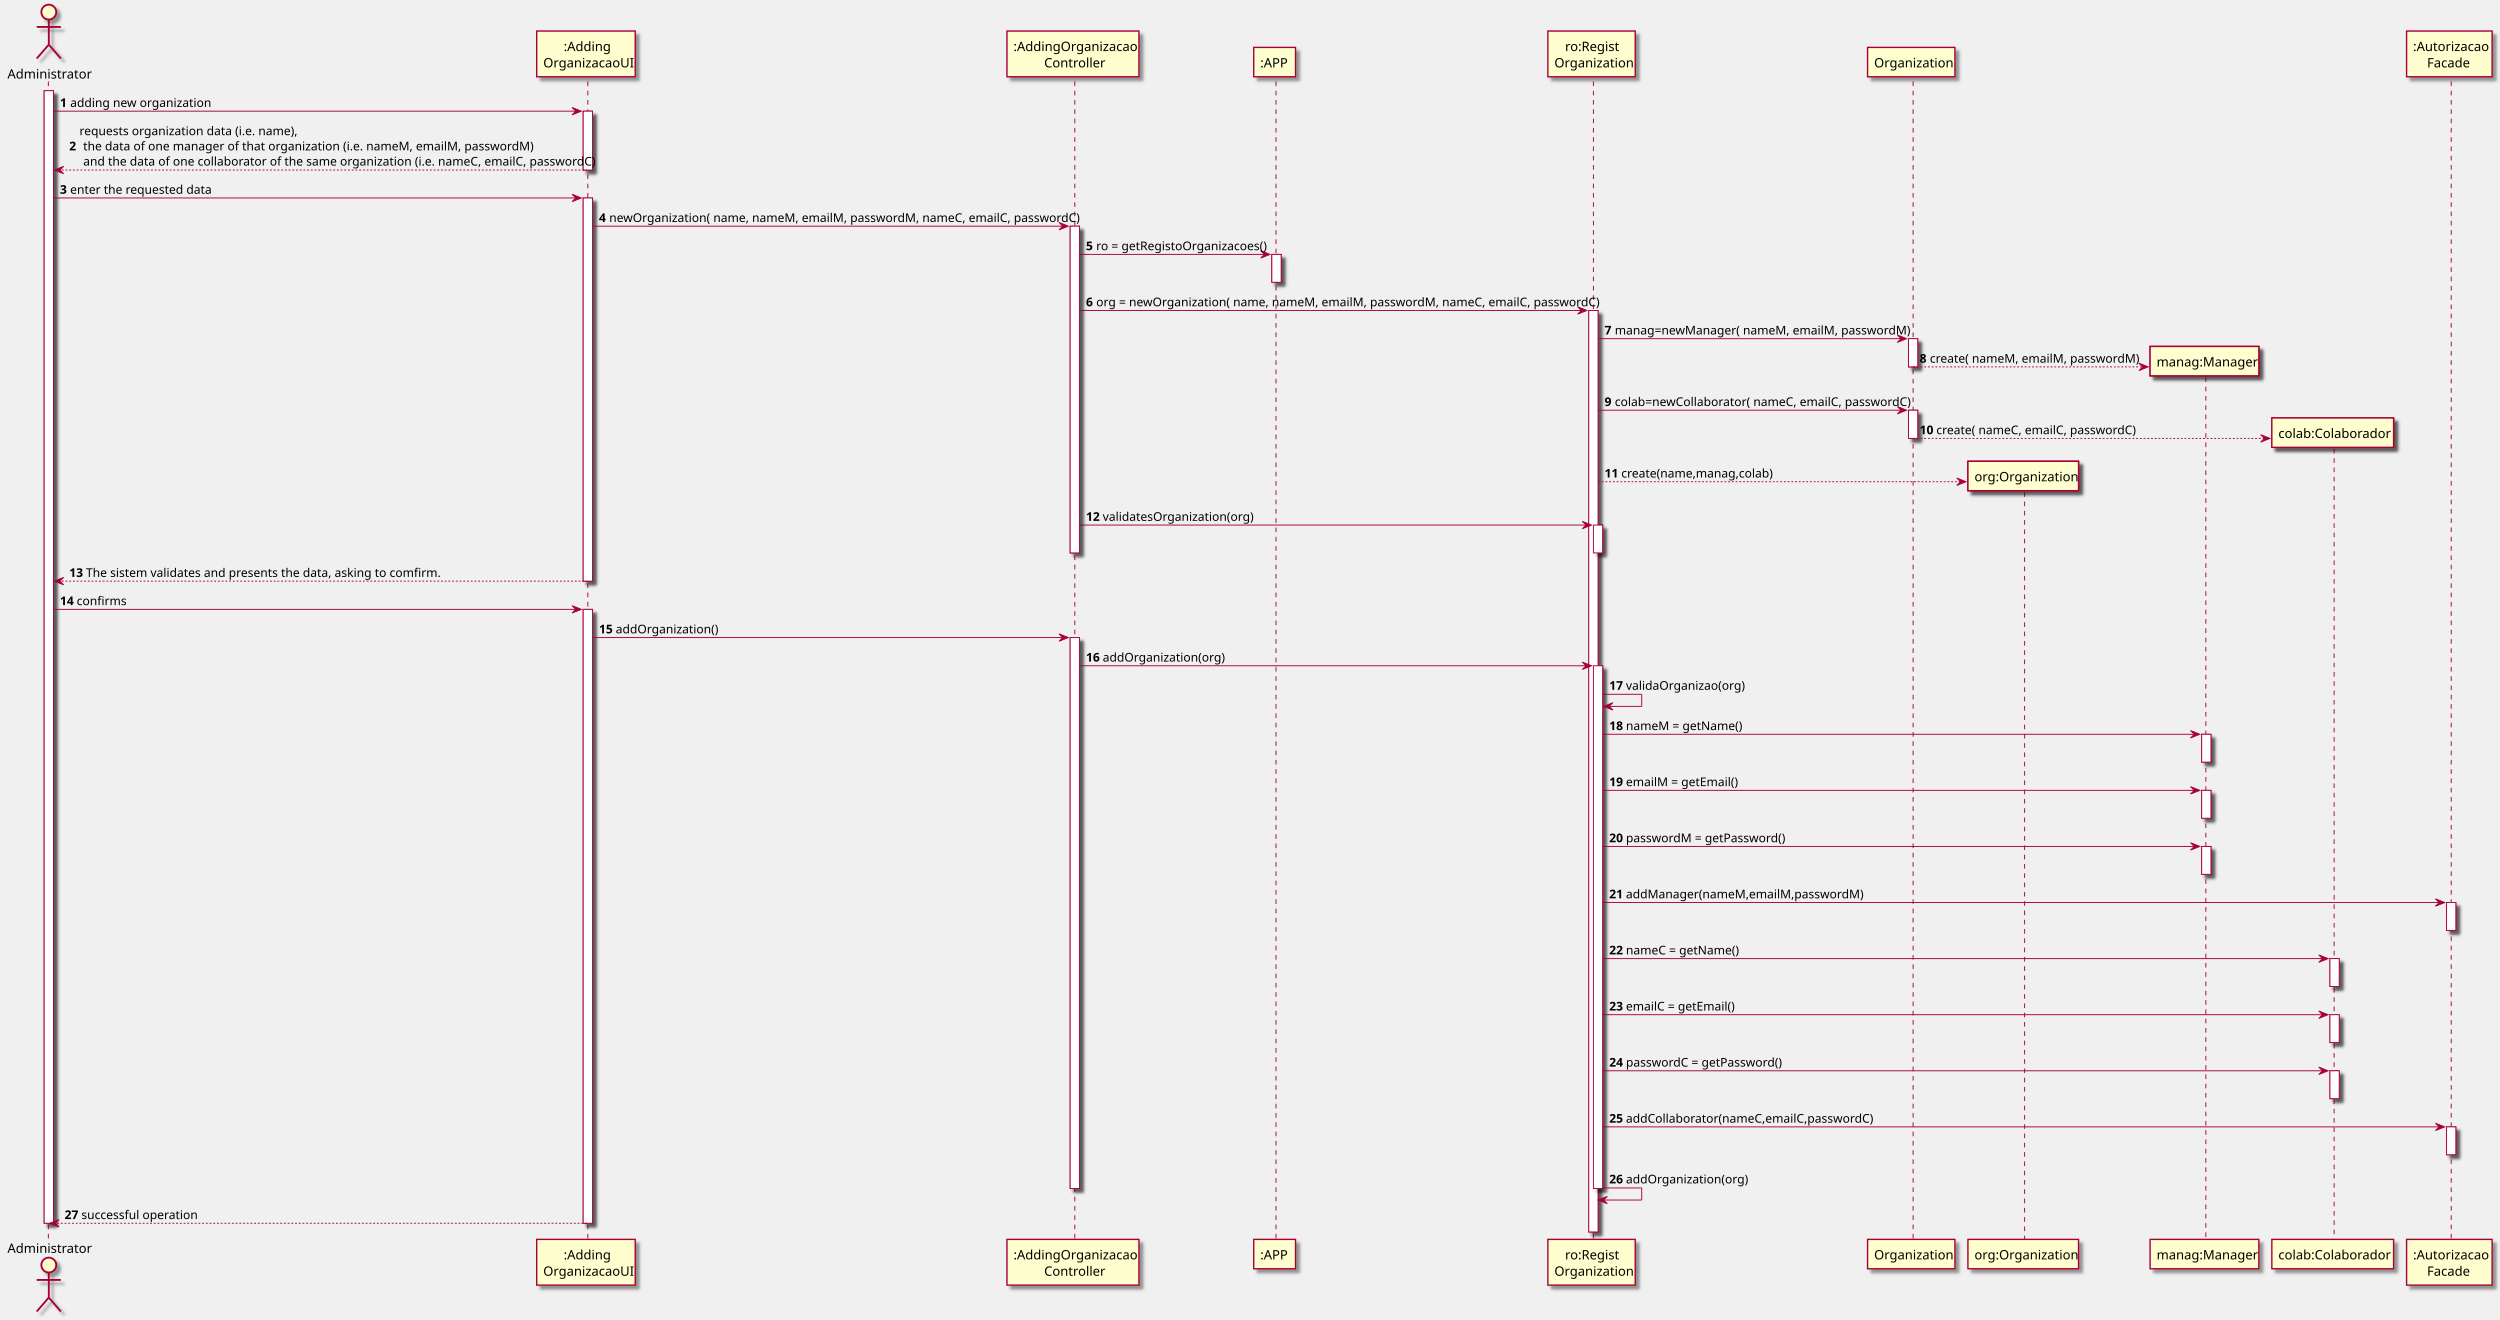
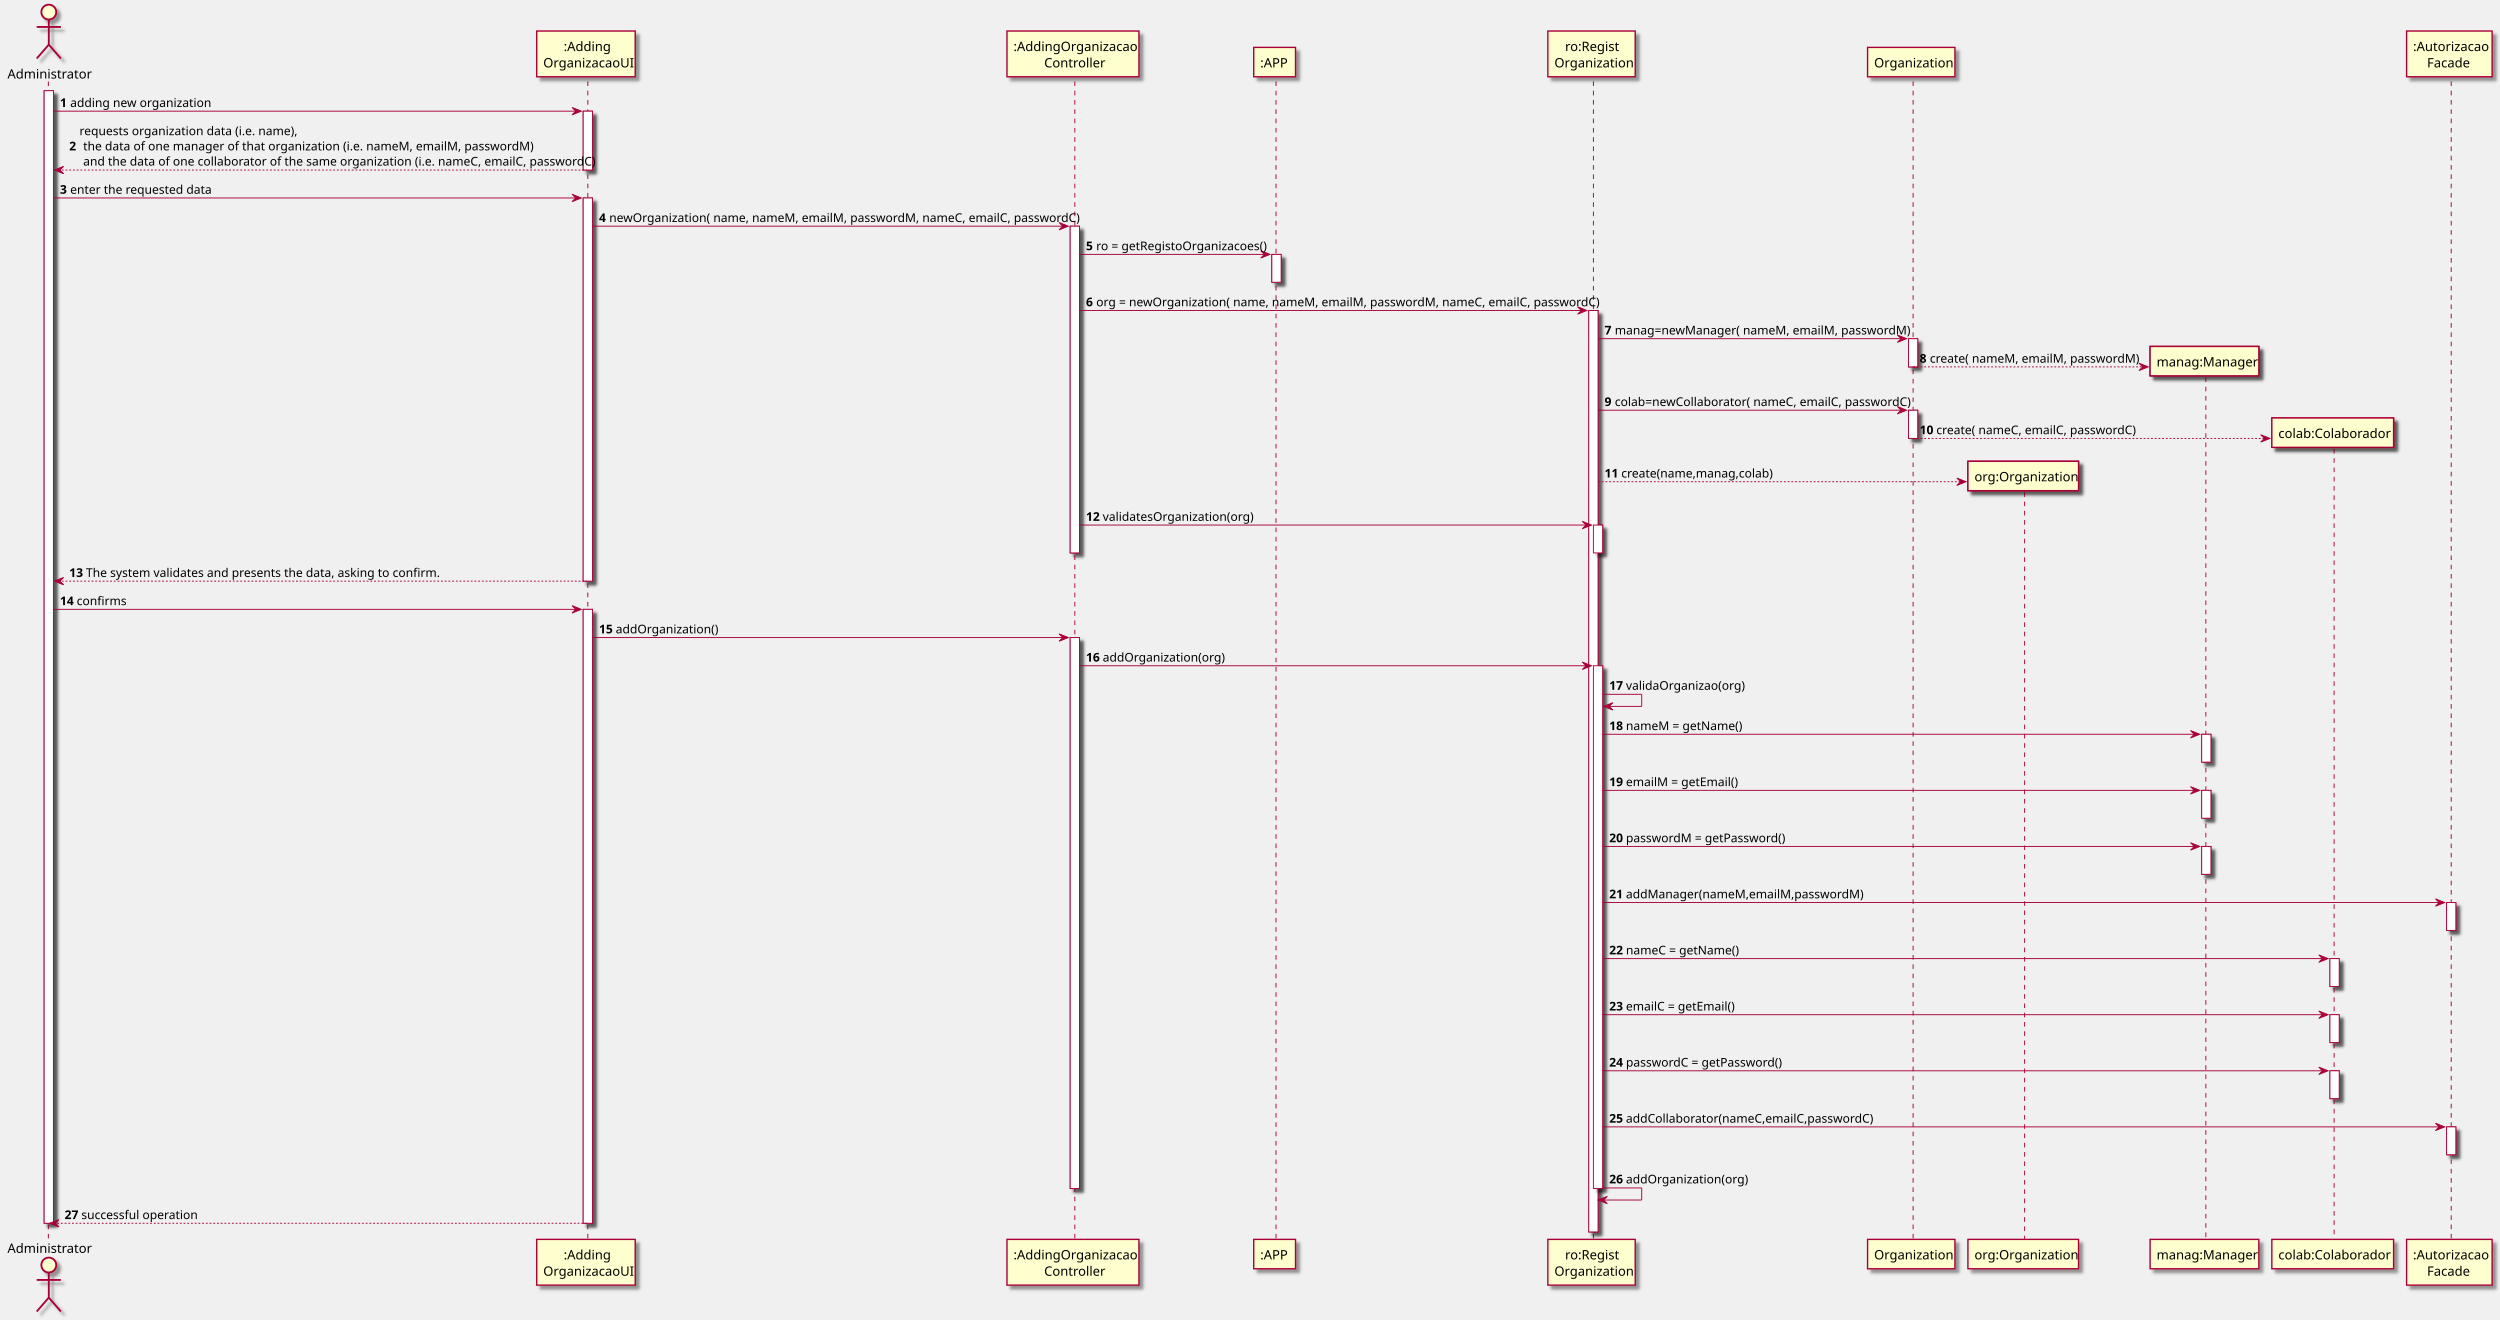
<svg xmlns="http://www.w3.org/2000/svg" contentScriptType="application/ecmascript" contentStyleType="text/css" height="1420px" preserveAspectRatio="none" style="width:2690px;height:1420px;" version="1.1" viewBox="0 0 2690 1420" width="2690px" zoomAndPan="magnify">
  <defs>
    <filter height="300%" id="f1a147oljsswrq" width="300%" x="-1" y="-1">
      <feGaussianBlur result="blurOut" stdDeviation="2.0" />
      <feColorMatrix in="blurOut" result="blurOut2" type="matrix" values="0 0 0 0 0 0 0 0 0 0 0 0 0 0 0 0 0 0 .4 0" />
      <feOffset dx="4.0" dy="4.0" in="blurOut2" result="blurOut3" />
      <feBlend in="SourceGraphic" in2="blurOut3" mode="normal" />
    </filter>
  </defs>
  <g>
    <rect fill="#FFFFFF" filter="url(#f1a147oljsswrq)" height="1218.617" style="stroke: #A80036; stroke-width: 1.0;" width="10" x="47.5" y="97.609" />
    <rect fill="#FFFFFF" filter="url(#f1a147oljsswrq)" height="63.352" style="stroke: #A80036; stroke-width: 1.0;" width="10" x="627.5" y="119.609" />
    <rect fill="#FFFFFF" filter="url(#f1a147oljsswrq)" height="412.289" style="stroke: #A80036; stroke-width: 1.0;" width="10" x="627.5" y="213.016" />
    <rect fill="#FFFFFF" filter="url(#f1a147oljsswrq)" height="660.57" style="stroke: #A80036; stroke-width: 1.0;" width="10" x="627.5" y="655.656" />
    <rect fill="#FFFFFF" filter="url(#f1a147oljsswrq)" height="351.586" style="stroke: #A80036; stroke-width: 1.0;" width="10" x="1151.5" y="243.367" />
    <rect fill="#FFFFFF" filter="url(#f1a147oljsswrq)" height="592.867" style="stroke: #A80036; stroke-width: 1.0;" width="10" x="1151.5" y="686.008" />
    <rect fill="#FFFFFF" filter="url(#f1a147oljsswrq)" height="30" style="stroke: #A80036; stroke-width: 1.0;" width="10" x="1368.5" y="273.719" />
    <rect fill="#FFFFFF" filter="url(#f1a147oljsswrq)" height="991.508" style="stroke: #A80036; stroke-width: 1.0;" width="10" x="1709.5" y="334.07" />
    <rect fill="#FFFFFF" filter="url(#f1a147oljsswrq)" height="30" style="stroke: #A80036; stroke-width: 1.0;" width="10" x="1714.5" y="564.953" />
    <rect fill="#FFFFFF" filter="url(#f1a147oljsswrq)" height="562.516" style="stroke: #A80036; stroke-width: 1.0;" width="10" x="1714.5" y="716.359" />
    <rect fill="#FFFFFF" filter="url(#f1a147oljsswrq)" height="30.352" style="stroke: #A80036; stroke-width: 1.0;" width="10" x="2053.5" y="364.422" />
    <rect fill="#FFFFFF" filter="url(#f1a147oljsswrq)" height="30.352" style="stroke: #A80036; stroke-width: 1.0;" width="10" x="2053.5" y="441.383" />
    <rect fill="#FFFFFF" filter="url(#f1a147oljsswrq)" height="30" style="stroke: #A80036; stroke-width: 1.0;" width="10" x="2369" y="790.062" />
    <rect fill="#FFFFFF" filter="url(#f1a147oljsswrq)" height="30" style="stroke: #A80036; stroke-width: 1.0;" width="10" x="2369" y="850.414" />
    <rect fill="#FFFFFF" filter="url(#f1a147oljsswrq)" height="30" style="stroke: #A80036; stroke-width: 1.0;" width="10" x="2369" y="910.766" />
    <rect fill="#FFFFFF" filter="url(#f1a147oljsswrq)" height="30" style="stroke: #A80036; stroke-width: 1.0;" width="10" x="2507" y="1031.469" />
    <rect fill="#FFFFFF" filter="url(#f1a147oljsswrq)" height="30" style="stroke: #A80036; stroke-width: 1.0;" width="10" x="2507" y="1091.82" />
    <rect fill="#FFFFFF" filter="url(#f1a147oljsswrq)" height="30" style="stroke: #A80036; stroke-width: 1.0;" width="10" x="2507" y="1152.172" />
    <rect fill="#FFFFFF" filter="url(#f1a147oljsswrq)" height="30" style="stroke: #A80036; stroke-width: 1.0;" width="10" x="2632.5" y="971.117" />
    <rect fill="#FFFFFF" filter="url(#f1a147oljsswrq)" height="30" style="stroke: #A80036; stroke-width: 1.0;" width="10" x="2632.5" y="1212.523" />
    <rect fill="#FEFECE" filter="url(#f1a147oljsswrq)" height="31.609" style="stroke: #A80036; stroke-width: 1.5;" width="117" x="2313.5" y="372.773" />
    <text fill="#000000" font-family="sans-serif" font-size="14" lengthAdjust="spacingAndGlyphs" textLength="103" x="2320.5" y="394.307">manag:Manager</text>
    <rect fill="#FEFECE" filter="url(#f1a147oljsswrq)" height="31.609" style="stroke: #A80036; stroke-width: 1.5;" width="131" x="2444.5" y="449.734" />
    <text fill="#000000" font-family="sans-serif" font-size="14" lengthAdjust="spacingAndGlyphs" textLength="117" x="2451.5" y="471.268">colab:Colaborador</text>
    <rect fill="#FEFECE" filter="url(#f1a147oljsswrq)" height="31.609" style="stroke: #A80036; stroke-width: 1.5;" width="119" x="2117.5" y="496.344" />
    <text fill="#000000" font-family="sans-serif" font-size="14" lengthAdjust="spacingAndGlyphs" textLength="105" x="2124.5" y="517.877">org:Organization</text>
    <line style="stroke: #A80036; stroke-width: 1.0; stroke-dasharray: 5.0,5.0;" x1="52" x2="52" y1="87.609" y2="1334.578" />
    <line style="stroke: #A80036; stroke-width: 1.0; stroke-dasharray: 5.0,5.0;" x1="632.5" x2="632.5" y1="87.609" y2="1334.578" />
    <line style="stroke: #A80036; stroke-width: 1.0; stroke-dasharray: 5.0,5.0;" x1="1156.5" x2="1156.5" y1="87.609" y2="1334.578" />
    <line style="stroke: #A80036; stroke-width: 1.0; stroke-dasharray: 5.0,5.0;" x1="1373" x2="1373" y1="87.609" y2="1334.578" />
    <line style="stroke: #A80036; stroke-width: 1.0; stroke-dasharray: 5.0,5.0;" x1="1714.5" x2="1714.5" y1="87.609" y2="1334.578" />
    <line style="stroke: #A80036; stroke-width: 1.0; stroke-dasharray: 5.0,5.0;" x1="2058.5" x2="2058.5" y1="87.609" y2="1334.578" />
    <line style="stroke: #A80036; stroke-width: 1.0; stroke-dasharray: 5.0,5.0;" x1="2178.5" x2="2178.5" y1="529.648" y2="1334.578" />
    <line style="stroke: #A80036; stroke-width: 1.0; stroke-dasharray: 5.0,5.0;" x1="2373.5" x2="2373.5" y1="406.078" y2="1334.578" />
    <line style="stroke: #A80036; stroke-width: 1.0; stroke-dasharray: 5.0,5.0;" x1="2511.5" x2="2511.5" y1="483.039" y2="1334.578" />
    <line style="stroke: #A80036; stroke-width: 1.0; stroke-dasharray: 5.0,5.0;" x1="2637.5" x2="2637.5" y1="87.609" y2="1334.578" />
    <text fill="#000000" font-family="sans-serif" font-size="14" lengthAdjust="spacingAndGlyphs" textLength="83" x="8" y="84.533">Administrator</text>
    <ellipse cx="52.5" cy="13" fill="#FEFECE" filter="url(#f1a147oljsswrq)" rx="8" ry="8" style="stroke: #A80036; stroke-width: 2.0;" />
    <path d="M52.5,21 L52.5,48 M39.5,29 L65.5,29 M52.5,48 L39.5,63 M52.5,48 L65.5,63 " fill="#FEFECE" filter="url(#f1a147oljsswrq)" style="stroke: #A80036; stroke-width: 2.0;" />
    <text fill="#000000" font-family="sans-serif" font-size="14" lengthAdjust="spacingAndGlyphs" textLength="83" x="8" y="1348.111">Administrator</text>
    <ellipse cx="52.5" cy="1361.188" fill="#FEFECE" filter="url(#f1a147oljsswrq)" rx="8" ry="8" style="stroke: #A80036; stroke-width: 2.0;" />
    <path d="M52.5,1369.188 L52.5,1396.188 M39.5,1377.188 L65.5,1377.188 M52.5,1396.188 L39.5,1411.188 M52.5,1396.188 L65.5,1411.188 " fill="#FEFECE" filter="url(#f1a147oljsswrq)" style="stroke: #A80036; stroke-width: 2.0;" />
    <rect fill="#FEFECE" filter="url(#f1a147oljsswrq)" height="49.219" style="stroke: #A80036; stroke-width: 1.5;" width="106" x="577.5" y="33.391" />
    <text fill="#000000" font-family="sans-serif" font-size="14" lengthAdjust="spacingAndGlyphs" textLength="48" x="606.5" y="54.924">:Adding</text>
    <text fill="#000000" font-family="sans-serif" font-size="14" lengthAdjust="spacingAndGlyphs" textLength="92" x="584.5" y="72.533">OrganizacaoUI</text>
    <rect fill="#FEFECE" filter="url(#f1a147oljsswrq)" height="49.219" style="stroke: #A80036; stroke-width: 1.5;" width="106" x="577.5" y="1333.578" />
    <text fill="#000000" font-family="sans-serif" font-size="14" lengthAdjust="spacingAndGlyphs" textLength="48" x="606.5" y="1355.111">:Adding</text>
    <text fill="#000000" font-family="sans-serif" font-size="14" lengthAdjust="spacingAndGlyphs" textLength="92" x="584.5" y="1372.721">OrganizacaoUI</text>
    <rect fill="#FEFECE" filter="url(#f1a147oljsswrq)" height="49.219" style="stroke: #A80036; stroke-width: 1.5;" width="142" x="1083.5" y="33.391" />
    <text fill="#000000" font-family="sans-serif" font-size="14" lengthAdjust="spacingAndGlyphs" textLength="128" x="1090.5" y="54.924">:AddingOrganizacao</text>
    <text fill="#000000" font-family="sans-serif" font-size="14" lengthAdjust="spacingAndGlyphs" textLength="62" x="1123.5" y="72.533">Controller</text>
    <rect fill="#FEFECE" filter="url(#f1a147oljsswrq)" height="49.219" style="stroke: #A80036; stroke-width: 1.5;" width="142" x="1083.5" y="1333.578" />
    <text fill="#000000" font-family="sans-serif" font-size="14" lengthAdjust="spacingAndGlyphs" textLength="128" x="1090.5" y="1355.111">:AddingOrganizacao</text>
    <text fill="#000000" font-family="sans-serif" font-size="14" lengthAdjust="spacingAndGlyphs" textLength="62" x="1123.5" y="1372.721">Controller</text>
    <rect fill="#FEFECE" filter="url(#f1a147oljsswrq)" height="31.609" style="stroke: #A80036; stroke-width: 1.5;" width="45" x="1349" y="51" />
    <text fill="#000000" font-family="sans-serif" font-size="14" lengthAdjust="spacingAndGlyphs" textLength="31" x="1356" y="72.533">:APP</text>
    <rect fill="#FEFECE" filter="url(#f1a147oljsswrq)" height="31.609" style="stroke: #A80036; stroke-width: 1.5;" width="45" x="1349" y="1333.578" />
    <text fill="#000000" font-family="sans-serif" font-size="14" lengthAdjust="spacingAndGlyphs" textLength="31" x="1356" y="1355.111">:APP</text>
    <rect fill="#FEFECE" filter="url(#f1a147oljsswrq)" height="49.219" style="stroke: #A80036; stroke-width: 1.5;" width="94" x="1665.5" y="33.391" />
    <text fill="#000000" font-family="sans-serif" font-size="14" lengthAdjust="spacingAndGlyphs" textLength="57" x="1684" y="54.924">ro:Regist</text>
    <text fill="#000000" font-family="sans-serif" font-size="14" lengthAdjust="spacingAndGlyphs" textLength="80" x="1672.5" y="72.533">Organization</text>
    <rect fill="#FEFECE" filter="url(#f1a147oljsswrq)" height="49.219" style="stroke: #A80036; stroke-width: 1.5;" width="94" x="1665.5" y="1333.578" />
    <text fill="#000000" font-family="sans-serif" font-size="14" lengthAdjust="spacingAndGlyphs" textLength="57" x="1684" y="1355.111">ro:Regist</text>
    <text fill="#000000" font-family="sans-serif" font-size="14" lengthAdjust="spacingAndGlyphs" textLength="80" x="1672.5" y="1372.721">Organization</text>
    <rect fill="#FEFECE" filter="url(#f1a147oljsswrq)" height="31.609" style="stroke: #A80036; stroke-width: 1.5;" width="94" x="2009.5" y="51" />
    <text fill="#000000" font-family="sans-serif" font-size="14" lengthAdjust="spacingAndGlyphs" textLength="80" x="2016.5" y="72.533">Organization</text>
    <rect fill="#FEFECE" filter="url(#f1a147oljsswrq)" height="31.609" style="stroke: #A80036; stroke-width: 1.5;" width="94" x="2009.5" y="1333.578" />
    <text fill="#000000" font-family="sans-serif" font-size="14" lengthAdjust="spacingAndGlyphs" textLength="80" x="2016.5" y="1355.111">Organization</text>
    <rect fill="#FEFECE" filter="url(#f1a147oljsswrq)" height="31.609" style="stroke: #A80036; stroke-width: 1.5;" width="119" x="2117.5" y="1333.578" />
    <text fill="#000000" font-family="sans-serif" font-size="14" lengthAdjust="spacingAndGlyphs" textLength="105" x="2124.5" y="1355.111">org:Organization</text>
    <rect fill="#FEFECE" filter="url(#f1a147oljsswrq)" height="31.609" style="stroke: #A80036; stroke-width: 1.5;" width="117" x="2313.5" y="1333.578" />
    <text fill="#000000" font-family="sans-serif" font-size="14" lengthAdjust="spacingAndGlyphs" textLength="103" x="2320.5" y="1355.111">manag:Manager</text>
    <rect fill="#FEFECE" filter="url(#f1a147oljsswrq)" height="31.609" style="stroke: #A80036; stroke-width: 1.5;" width="131" x="2444.5" y="1333.578" />
    <text fill="#000000" font-family="sans-serif" font-size="14" lengthAdjust="spacingAndGlyphs" textLength="117" x="2451.5" y="1355.111">colab:Colaborador</text>
    <rect fill="#FEFECE" filter="url(#f1a147oljsswrq)" height="49.219" style="stroke: #A80036; stroke-width: 1.5;" width="92" x="2589.5" y="33.391" />
    <text fill="#000000" font-family="sans-serif" font-size="14" lengthAdjust="spacingAndGlyphs" textLength="78" x="2596.5" y="54.924">:Autorizacao</text>
    <text fill="#000000" font-family="sans-serif" font-size="14" lengthAdjust="spacingAndGlyphs" textLength="48" x="2611.5" y="72.533">Facade</text>
    <rect fill="#FEFECE" filter="url(#f1a147oljsswrq)" height="49.219" style="stroke: #A80036; stroke-width: 1.5;" width="92" x="2589.5" y="1333.578" />
    <text fill="#000000" font-family="sans-serif" font-size="14" lengthAdjust="spacingAndGlyphs" textLength="78" x="2596.5" y="1355.111">:Autorizacao</text>
    <text fill="#000000" font-family="sans-serif" font-size="14" lengthAdjust="spacingAndGlyphs" textLength="48" x="2611.5" y="1372.721">Facade</text>
    <rect fill="#FFFFFF" filter="url(#f1a147oljsswrq)" height="1218.617" style="stroke: #A80036; stroke-width: 1.0;" width="10" x="47.5" y="97.609" />
    <rect fill="#FFFFFF" filter="url(#f1a147oljsswrq)" height="63.352" style="stroke: #A80036; stroke-width: 1.0;" width="10" x="627.5" y="119.609" />
    <rect fill="#FFFFFF" filter="url(#f1a147oljsswrq)" height="412.289" style="stroke: #A80036; stroke-width: 1.0;" width="10" x="627.5" y="213.016" />
    <rect fill="#FFFFFF" filter="url(#f1a147oljsswrq)" height="660.57" style="stroke: #A80036; stroke-width: 1.0;" width="10" x="627.5" y="655.656" />
    <rect fill="#FFFFFF" filter="url(#f1a147oljsswrq)" height="351.586" style="stroke: #A80036; stroke-width: 1.0;" width="10" x="1151.5" y="243.367" />
    <rect fill="#FFFFFF" filter="url(#f1a147oljsswrq)" height="592.867" style="stroke: #A80036; stroke-width: 1.0;" width="10" x="1151.5" y="686.008" />
    <rect fill="#FFFFFF" filter="url(#f1a147oljsswrq)" height="30" style="stroke: #A80036; stroke-width: 1.0;" width="10" x="1368.5" y="273.719" />
    <rect fill="#FFFFFF" filter="url(#f1a147oljsswrq)" height="991.508" style="stroke: #A80036; stroke-width: 1.0;" width="10" x="1709.5" y="334.07" />
    <rect fill="#FFFFFF" filter="url(#f1a147oljsswrq)" height="30" style="stroke: #A80036; stroke-width: 1.0;" width="10" x="1714.5" y="564.953" />
    <rect fill="#FFFFFF" filter="url(#f1a147oljsswrq)" height="562.516" style="stroke: #A80036; stroke-width: 1.0;" width="10" x="1714.5" y="716.359" />
    <rect fill="#FFFFFF" filter="url(#f1a147oljsswrq)" height="30.352" style="stroke: #A80036; stroke-width: 1.0;" width="10" x="2053.5" y="364.422" />
    <rect fill="#FFFFFF" filter="url(#f1a147oljsswrq)" height="30.352" style="stroke: #A80036; stroke-width: 1.0;" width="10" x="2053.5" y="441.383" />
    <rect fill="#FFFFFF" filter="url(#f1a147oljsswrq)" height="30" style="stroke: #A80036; stroke-width: 1.0;" width="10" x="2369" y="790.062" />
    <rect fill="#FFFFFF" filter="url(#f1a147oljsswrq)" height="30" style="stroke: #A80036; stroke-width: 1.0;" width="10" x="2369" y="850.414" />
    <rect fill="#FFFFFF" filter="url(#f1a147oljsswrq)" height="30" style="stroke: #A80036; stroke-width: 1.0;" width="10" x="2369" y="910.766" />
    <rect fill="#FFFFFF" filter="url(#f1a147oljsswrq)" height="30" style="stroke: #A80036; stroke-width: 1.0;" width="10" x="2507" y="1031.469" />
    <rect fill="#FFFFFF" filter="url(#f1a147oljsswrq)" height="30" style="stroke: #A80036; stroke-width: 1.0;" width="10" x="2507" y="1091.82" />
    <rect fill="#FFFFFF" filter="url(#f1a147oljsswrq)" height="30" style="stroke: #A80036; stroke-width: 1.0;" width="10" x="2507" y="1152.172" />
    <rect fill="#FFFFFF" filter="url(#f1a147oljsswrq)" height="30" style="stroke: #A80036; stroke-width: 1.0;" width="10" x="2632.5" y="971.117" />
    <rect fill="#FFFFFF" filter="url(#f1a147oljsswrq)" height="30" style="stroke: #A80036; stroke-width: 1.0;" width="10" x="2632.5" y="1212.523" />
    <polygon fill="#A80036" points="615.5,115.609,625.5,119.609,615.5,123.609,619.5,119.609" style="stroke: #A80036; stroke-width: 1.0;" />
    <line style="stroke: #A80036; stroke-width: 1.0;" x1="57.5" x2="621.5" y1="119.609" y2="119.609" />
    <text fill="#000000" font-family="sans-serif" font-size="13" font-weight="bold" lengthAdjust="spacingAndGlyphs" textLength="7" x="64.5" y="115.105">1</text>
    <text fill="#000000" font-family="sans-serif" font-size="13" lengthAdjust="spacingAndGlyphs" textLength="139" x="75.5" y="115.105">adding new organization</text>
    <polygon fill="#A80036" points="68.5,178.961,58.5,182.961,68.5,186.961,64.5,182.961" style="stroke: #A80036; stroke-width: 1.0;" />
    <line style="stroke: #A80036; stroke-width: 1.0; stroke-dasharray: 2.0,2.0;" x1="62.5" x2="631.5" y1="182.961" y2="182.961" />
    <text fill="#000000" font-family="sans-serif" font-size="13" font-weight="bold" lengthAdjust="spacingAndGlyphs" textLength="7" x="74.5" y="161.808">2</text>
    <text fill="#000000" font-family="sans-serif" font-size="13" lengthAdjust="spacingAndGlyphs" textLength="223" x="85.5" y="145.456">requests organization data (i.e. name),</text>
    <text fill="#000000" font-family="sans-serif" font-size="13" lengthAdjust="spacingAndGlyphs" textLength="455" x="89.5" y="161.808">the data of one manager of that organization (i.e. nameM, emailM, passwordM)</text>
    <text fill="#000000" font-family="sans-serif" font-size="13" lengthAdjust="spacingAndGlyphs" textLength="531" x="89.5" y="178.159">and  the data of one collaborator of the same organization  (i.e. nameC, emailC, passwordC)</text>
    <polygon fill="#A80036" points="615.5,209.016,625.5,213.016,615.5,217.016,619.5,213.016" style="stroke: #A80036; stroke-width: 1.0;" />
    <line style="stroke: #A80036; stroke-width: 1.0;" x1="57.5" x2="621.5" y1="213.016" y2="213.016" />
    <text fill="#000000" font-family="sans-serif" font-size="13" font-weight="bold" lengthAdjust="spacingAndGlyphs" textLength="7" x="64.5" y="208.511">3</text>
    <text fill="#000000" font-family="sans-serif" font-size="13" lengthAdjust="spacingAndGlyphs" textLength="141" x="75.5" y="208.511">enter the requested data</text>
    <polygon fill="#A80036" points="1139.5,239.367,1149.5,243.367,1139.5,247.367,1143.5,243.367" style="stroke: #A80036; stroke-width: 1.0;" />
    <line style="stroke: #A80036; stroke-width: 1.0;" x1="637.5" x2="1145.5" y1="243.367" y2="243.367" />
    <text fill="#000000" font-family="sans-serif" font-size="13" font-weight="bold" lengthAdjust="spacingAndGlyphs" textLength="7" x="644.5" y="238.862">4</text>
    <text fill="#000000" font-family="sans-serif" font-size="13" lengthAdjust="spacingAndGlyphs" textLength="484" x="655.5" y="238.862">newOrganization( name, nameM, emailM, passwordM, nameC, emailC, passwordC)</text>
    <polygon fill="#A80036" points="1356.5,269.719,1366.5,273.719,1356.5,277.719,1360.5,273.719" style="stroke: #A80036; stroke-width: 1.0;" />
    <line style="stroke: #A80036; stroke-width: 1.0;" x1="1161.5" x2="1362.5" y1="273.719" y2="273.719" />
    <text fill="#000000" font-family="sans-serif" font-size="13" font-weight="bold" lengthAdjust="spacingAndGlyphs" textLength="7" x="1168.5" y="269.214">5</text>
    <text fill="#000000" font-family="sans-serif" font-size="13" lengthAdjust="spacingAndGlyphs" textLength="177" x="1179.5" y="269.214">ro = getRegistoOrganizacoes()</text>
    <polygon fill="#A80036" points="1697.5,330.07,1707.5,334.07,1697.5,338.07,1701.5,334.07" style="stroke: #A80036; stroke-width: 1.0;" />
    <line style="stroke: #A80036; stroke-width: 1.0;" x1="1161.5" x2="1703.5" y1="334.07" y2="334.07" />
    <text fill="#000000" font-family="sans-serif" font-size="13" font-weight="bold" lengthAdjust="spacingAndGlyphs" textLength="7" x="1168.5" y="329.565">6</text>
    <text fill="#000000" font-family="sans-serif" font-size="13" lengthAdjust="spacingAndGlyphs" textLength="518" x="1179.5" y="329.565">org = newOrganization( name, nameM, emailM, passwordM, nameC, emailC, passwordC)</text>
    <polygon fill="#A80036" points="2041.5,360.422,2051.5,364.422,2041.5,368.422,2045.5,364.422" style="stroke: #A80036; stroke-width: 1.0;" />
    <line style="stroke: #A80036; stroke-width: 1.0;" x1="1719.5" x2="2047.5" y1="364.422" y2="364.422" />
    <text fill="#000000" font-family="sans-serif" font-size="13" font-weight="bold" lengthAdjust="spacingAndGlyphs" textLength="7" x="1726.5" y="359.917">7</text>
    <text fill="#000000" font-family="sans-serif" font-size="13" lengthAdjust="spacingAndGlyphs" textLength="299" x="1737.5" y="359.917">manag=newManager( nameM, emailM, passwordM)</text>
    <polygon fill="#A80036" points="2301.5,390.773,2311.5,394.773,2301.5,398.773,2305.5,394.773" style="stroke: #A80036; stroke-width: 1.0;" />
    <line style="stroke: #A80036; stroke-width: 1.0; stroke-dasharray: 2.0,2.0;" x1="2058.5" x2="2307.5" y1="394.773" y2="394.773" />
    <text fill="#000000" font-family="sans-serif" font-size="13" font-weight="bold" lengthAdjust="spacingAndGlyphs" textLength="7" x="2065.5" y="390.269">8</text>
    <text fill="#000000" font-family="sans-serif" font-size="13" lengthAdjust="spacingAndGlyphs" textLength="215" x="2076.5" y="390.269">create( nameM, emailM, passwordM)</text>
    <rect fill="#FEFECE" filter="url(#f1a147oljsswrq)" height="31.609" style="stroke: #A80036; stroke-width: 1.5;" width="117" x="2313.5" y="372.773" />
    <text fill="#000000" font-family="sans-serif" font-size="14" lengthAdjust="spacingAndGlyphs" textLength="103" x="2320.5" y="394.307">manag:Manager</text>
    <polygon fill="#A80036" points="2041.5,437.383,2051.5,441.383,2041.5,445.383,2045.5,441.383" style="stroke: #A80036; stroke-width: 1.0;" />
    <line style="stroke: #A80036; stroke-width: 1.0;" x1="1719.5" x2="2047.5" y1="441.383" y2="441.383" />
    <text fill="#000000" font-family="sans-serif" font-size="13" font-weight="bold" lengthAdjust="spacingAndGlyphs" textLength="7" x="1726.5" y="436.878">9</text>
    <text fill="#000000" font-family="sans-serif" font-size="13" lengthAdjust="spacingAndGlyphs" textLength="304" x="1737.5" y="436.878">colab=newCollaborator( nameC, emailC, passwordC)</text>
    <polygon fill="#A80036" points="2432.5,467.734,2442.5,471.734,2432.5,475.734,2436.5,471.734" style="stroke: #A80036; stroke-width: 1.0;" />
    <line style="stroke: #A80036; stroke-width: 1.0; stroke-dasharray: 2.0,2.0;" x1="2058.5" x2="2438.5" y1="471.734" y2="471.734" />
    <text fill="#000000" font-family="sans-serif" font-size="13" font-weight="bold" lengthAdjust="spacingAndGlyphs" textLength="14" x="2065.5" y="467.229">10</text>
    <text fill="#000000" font-family="sans-serif" font-size="13" lengthAdjust="spacingAndGlyphs" textLength="209" x="2083.5" y="467.229">create( nameC, emailC, passwordC)</text>
    <rect fill="#FEFECE" filter="url(#f1a147oljsswrq)" height="31.609" style="stroke: #A80036; stroke-width: 1.5;" width="131" x="2444.5" y="449.734" />
    <text fill="#000000" font-family="sans-serif" font-size="14" lengthAdjust="spacingAndGlyphs" textLength="117" x="2451.5" y="471.268">colab:Colaborador</text>
    <polygon fill="#A80036" points="2105.5,514.344,2115.5,518.344,2105.5,522.344,2109.5,518.344" style="stroke: #A80036; stroke-width: 1.0;" />
    <line style="stroke: #A80036; stroke-width: 1.0; stroke-dasharray: 2.0,2.0;" x1="1719.5" x2="2111.5" y1="518.344" y2="518.344" />
    <text fill="#000000" font-family="sans-serif" font-size="13" font-weight="bold" lengthAdjust="spacingAndGlyphs" textLength="14" x="1726.5" y="513.839">11</text>
    <text fill="#000000" font-family="sans-serif" font-size="13" lengthAdjust="spacingAndGlyphs" textLength="154" x="1744.5" y="513.839">create(name,manag,colab)</text>
    <rect fill="#FEFECE" filter="url(#f1a147oljsswrq)" height="31.609" style="stroke: #A80036; stroke-width: 1.5;" width="119" x="2117.5" y="496.344" />
    <text fill="#000000" font-family="sans-serif" font-size="14" lengthAdjust="spacingAndGlyphs" textLength="105" x="2124.5" y="517.877">org:Organization</text>
    <polygon fill="#A80036" points="1702.5,560.953,1712.5,564.953,1702.5,568.953,1706.5,564.953" style="stroke: #A80036; stroke-width: 1.0;" />
    <line style="stroke: #A80036; stroke-width: 1.0;" x1="1161.5" x2="1708.5" y1="564.953" y2="564.953" />
    <text fill="#000000" font-family="sans-serif" font-size="13" font-weight="bold" lengthAdjust="spacingAndGlyphs" textLength="14" x="1168.5" y="560.448">12</text>
    <text fill="#000000" font-family="sans-serif" font-size="13" lengthAdjust="spacingAndGlyphs" textLength="149" x="1186.5" y="560.448">validatesOrganization(org)</text>
    <polygon fill="#A80036" points="68.5,621.305,58.5,625.305,68.5,629.305,64.5,625.305" style="stroke: #A80036; stroke-width: 1.0;" />
    <line style="stroke: #A80036; stroke-width: 1.0; stroke-dasharray: 2.0,2.0;" x1="62.5" x2="631.5" y1="625.305" y2="625.305" />
    <text fill="#000000" font-family="sans-serif" font-size="13" font-weight="bold" lengthAdjust="spacingAndGlyphs" textLength="14" x="74.5" y="620.8">13</text>
-     <text fill="#000000" font-family="sans-serif" font-size="13" lengthAdjust="spacingAndGlyphs" textLength="363" x="92.5" y="620.8">The sistem validates and presents the data, asking to comfirm.</text>
+     <text fill="#000000" font-family="sans-serif" font-size="13" lengthAdjust="spacingAndGlyphs" textLength="363" x="92.5" y="620.8">The system validates and presents the data, asking to confirm.</text>
    <polygon fill="#A80036" points="615.5,651.656,625.5,655.656,615.5,659.656,619.5,655.656" style="stroke: #A80036; stroke-width: 1.0;" />
    <line style="stroke: #A80036; stroke-width: 1.0;" x1="57.5" x2="621.5" y1="655.656" y2="655.656" />
    <text fill="#000000" font-family="sans-serif" font-size="13" font-weight="bold" lengthAdjust="spacingAndGlyphs" textLength="14" x="64.5" y="651.151">14</text>
    <text fill="#000000" font-family="sans-serif" font-size="13" lengthAdjust="spacingAndGlyphs" textLength="49" x="82.5" y="651.151">confirms</text>
    <polygon fill="#A80036" points="1139.5,682.008,1149.5,686.008,1139.5,690.008,1143.5,686.008" style="stroke: #A80036; stroke-width: 1.0;" />
    <line style="stroke: #A80036; stroke-width: 1.0;" x1="637.5" x2="1145.5" y1="686.008" y2="686.008" />
    <text fill="#000000" font-family="sans-serif" font-size="13" font-weight="bold" lengthAdjust="spacingAndGlyphs" textLength="14" x="644.5" y="681.503">15</text>
    <text fill="#000000" font-family="sans-serif" font-size="13" lengthAdjust="spacingAndGlyphs" textLength="102" x="662.5" y="681.503">addOrganization()</text>
    <polygon fill="#A80036" points="1702.5,712.359,1712.5,716.359,1702.5,720.359,1706.5,716.359" style="stroke: #A80036; stroke-width: 1.0;" />
    <line style="stroke: #A80036; stroke-width: 1.0;" x1="1161.5" x2="1708.5" y1="716.359" y2="716.359" />
    <text fill="#000000" font-family="sans-serif" font-size="13" font-weight="bold" lengthAdjust="spacingAndGlyphs" textLength="14" x="1168.5" y="711.855">16</text>
    <text fill="#000000" font-family="sans-serif" font-size="13" lengthAdjust="spacingAndGlyphs" textLength="120" x="1186.5" y="711.855">addOrganization(org)</text>
    <line style="stroke: #A80036; stroke-width: 1.0;" x1="1724.5" x2="1766.5" y1="747.062" y2="747.062" />
    <line style="stroke: #A80036; stroke-width: 1.0;" x1="1766.5" x2="1766.5" y1="747.062" y2="760.062" />
    <line style="stroke: #A80036; stroke-width: 1.0;" x1="1725.5" x2="1766.5" y1="760.062" y2="760.062" />
    <polygon fill="#A80036" points="1735.5,756.062,1725.5,760.062,1735.5,764.062,1731.5,760.062" style="stroke: #A80036; stroke-width: 1.0;" />
    <text fill="#000000" font-family="sans-serif" font-size="13" font-weight="bold" lengthAdjust="spacingAndGlyphs" textLength="14" x="1731.5" y="742.206">17</text>
    <text fill="#000000" font-family="sans-serif" font-size="13" lengthAdjust="spacingAndGlyphs" textLength="117" x="1749.5" y="742.206">validaOrganizao(org)</text>
    <polygon fill="#A80036" points="2357,786.062,2367,790.062,2357,794.062,2361,790.062" style="stroke: #A80036; stroke-width: 1.0;" />
    <line style="stroke: #A80036; stroke-width: 1.0;" x1="1724.5" x2="2363" y1="790.062" y2="790.062" />
    <text fill="#000000" font-family="sans-serif" font-size="13" font-weight="bold" lengthAdjust="spacingAndGlyphs" textLength="14" x="1731.5" y="785.558">18</text>
    <text fill="#000000" font-family="sans-serif" font-size="13" lengthAdjust="spacingAndGlyphs" textLength="119" x="1749.5" y="785.558">nameM = getName()</text>
    <polygon fill="#A80036" points="2357,846.414,2367,850.414,2357,854.414,2361,850.414" style="stroke: #A80036; stroke-width: 1.0;" />
    <line style="stroke: #A80036; stroke-width: 1.0;" x1="1724.5" x2="2363" y1="850.414" y2="850.414" />
    <text fill="#000000" font-family="sans-serif" font-size="13" font-weight="bold" lengthAdjust="spacingAndGlyphs" textLength="14" x="1731.5" y="845.909">19</text>
    <text fill="#000000" font-family="sans-serif" font-size="13" lengthAdjust="spacingAndGlyphs" textLength="117" x="1749.5" y="845.909">emailM = getEmail()</text>
    <polygon fill="#A80036" points="2357,906.766,2367,910.766,2357,914.766,2361,910.766" style="stroke: #A80036; stroke-width: 1.0;" />
    <line style="stroke: #A80036; stroke-width: 1.0;" x1="1724.5" x2="2363" y1="910.766" y2="910.766" />
    <text fill="#000000" font-family="sans-serif" font-size="13" font-weight="bold" lengthAdjust="spacingAndGlyphs" textLength="14" x="1731.5" y="906.261">20</text>
    <text fill="#000000" font-family="sans-serif" font-size="13" lengthAdjust="spacingAndGlyphs" textLength="165" x="1749.5" y="906.261">passwordM = getPassword()</text>
    <polygon fill="#A80036" points="2620.5,967.117,2630.5,971.117,2620.5,975.117,2624.5,971.117" style="stroke: #A80036; stroke-width: 1.0;" />
    <line style="stroke: #A80036; stroke-width: 1.0;" x1="1724.5" x2="2626.5" y1="971.117" y2="971.117" />
    <text fill="#000000" font-family="sans-serif" font-size="13" font-weight="bold" lengthAdjust="spacingAndGlyphs" textLength="14" x="1731.5" y="966.612">21</text>
    <text fill="#000000" font-family="sans-serif" font-size="13" lengthAdjust="spacingAndGlyphs" textLength="238" x="1749.5" y="966.612">addManager(nameM,emailM,passwordM)</text>
    <polygon fill="#A80036" points="2495,1027.469,2505,1031.469,2495,1035.469,2499,1031.469" style="stroke: #A80036; stroke-width: 1.0;" />
    <line style="stroke: #A80036; stroke-width: 1.0;" x1="1724.5" x2="2501" y1="1031.469" y2="1031.469" />
    <text fill="#000000" font-family="sans-serif" font-size="13" font-weight="bold" lengthAdjust="spacingAndGlyphs" textLength="14" x="1731.5" y="1026.964">22</text>
    <text fill="#000000" font-family="sans-serif" font-size="13" lengthAdjust="spacingAndGlyphs" textLength="117" x="1749.5" y="1026.964">nameC = getName()</text>
    <polygon fill="#A80036" points="2495,1087.82,2505,1091.82,2495,1095.82,2499,1091.82" style="stroke: #A80036; stroke-width: 1.0;" />
    <line style="stroke: #A80036; stroke-width: 1.0;" x1="1724.5" x2="2501" y1="1091.82" y2="1091.82" />
    <text fill="#000000" font-family="sans-serif" font-size="13" font-weight="bold" lengthAdjust="spacingAndGlyphs" textLength="14" x="1731.5" y="1087.315">23</text>
    <text fill="#000000" font-family="sans-serif" font-size="13" lengthAdjust="spacingAndGlyphs" textLength="115" x="1749.5" y="1087.315">emailC = getEmail()</text>
    <polygon fill="#A80036" points="2495,1148.172,2505,1152.172,2495,1156.172,2499,1152.172" style="stroke: #A80036; stroke-width: 1.0;" />
    <line style="stroke: #A80036; stroke-width: 1.0;" x1="1724.5" x2="2501" y1="1152.172" y2="1152.172" />
    <text fill="#000000" font-family="sans-serif" font-size="13" font-weight="bold" lengthAdjust="spacingAndGlyphs" textLength="14" x="1731.5" y="1147.667">24</text>
    <text fill="#000000" font-family="sans-serif" font-size="13" lengthAdjust="spacingAndGlyphs" textLength="163" x="1749.5" y="1147.667">passwordC = getPassword()</text>
    <polygon fill="#A80036" points="2620.5,1208.523,2630.5,1212.523,2620.5,1216.523,2624.5,1212.523" style="stroke: #A80036; stroke-width: 1.0;" />
    <line style="stroke: #A80036; stroke-width: 1.0;" x1="1724.5" x2="2626.5" y1="1212.523" y2="1212.523" />
    <text fill="#000000" font-family="sans-serif" font-size="13" font-weight="bold" lengthAdjust="spacingAndGlyphs" textLength="14" x="1731.5" y="1208.019">25</text>
    <text fill="#000000" font-family="sans-serif" font-size="13" lengthAdjust="spacingAndGlyphs" textLength="251" x="1749.5" y="1208.019">addCollaborator(nameC,emailC,passwordC)</text>
    <line style="stroke: #A80036; stroke-width: 1.0;" x1="1724.5" x2="1766.5" y1="1278.227" y2="1278.227" />
    <line style="stroke: #A80036; stroke-width: 1.0;" x1="1766.5" x2="1766.5" y1="1278.227" y2="1291.227" />
    <line style="stroke: #A80036; stroke-width: 1.0;" x1="1719.5" x2="1766.5" y1="1291.227" y2="1291.227" />
    <polygon fill="#A80036" points="1729.5,1287.227,1719.5,1291.227,1729.5,1295.227,1725.5,1291.227" style="stroke: #A80036; stroke-width: 1.0;" />
    <text fill="#000000" font-family="sans-serif" font-size="13" font-weight="bold" lengthAdjust="spacingAndGlyphs" textLength="14" x="1731.5" y="1273.37">26</text>
    <text fill="#000000" font-family="sans-serif" font-size="13" lengthAdjust="spacingAndGlyphs" textLength="120" x="1749.5" y="1273.37">addOrganization(org)</text>
    <polygon fill="#A80036" points="63.5,1312.227,53.5,1316.227,63.5,1320.227,59.5,1316.227" style="stroke: #A80036; stroke-width: 1.0;" />
    <line style="stroke: #A80036; stroke-width: 1.0; stroke-dasharray: 2.0,2.0;" x1="57.5" x2="631.5" y1="1316.227" y2="1316.227" />
    <text fill="#000000" font-family="sans-serif" font-size="13" font-weight="bold" lengthAdjust="spacingAndGlyphs" textLength="14" x="69.5" y="1311.722">27</text>
    <text fill="#000000" font-family="sans-serif" font-size="13" lengthAdjust="spacingAndGlyphs" textLength="119" x="87.5" y="1311.722">successful operation</text>
  </g>
</svg>
